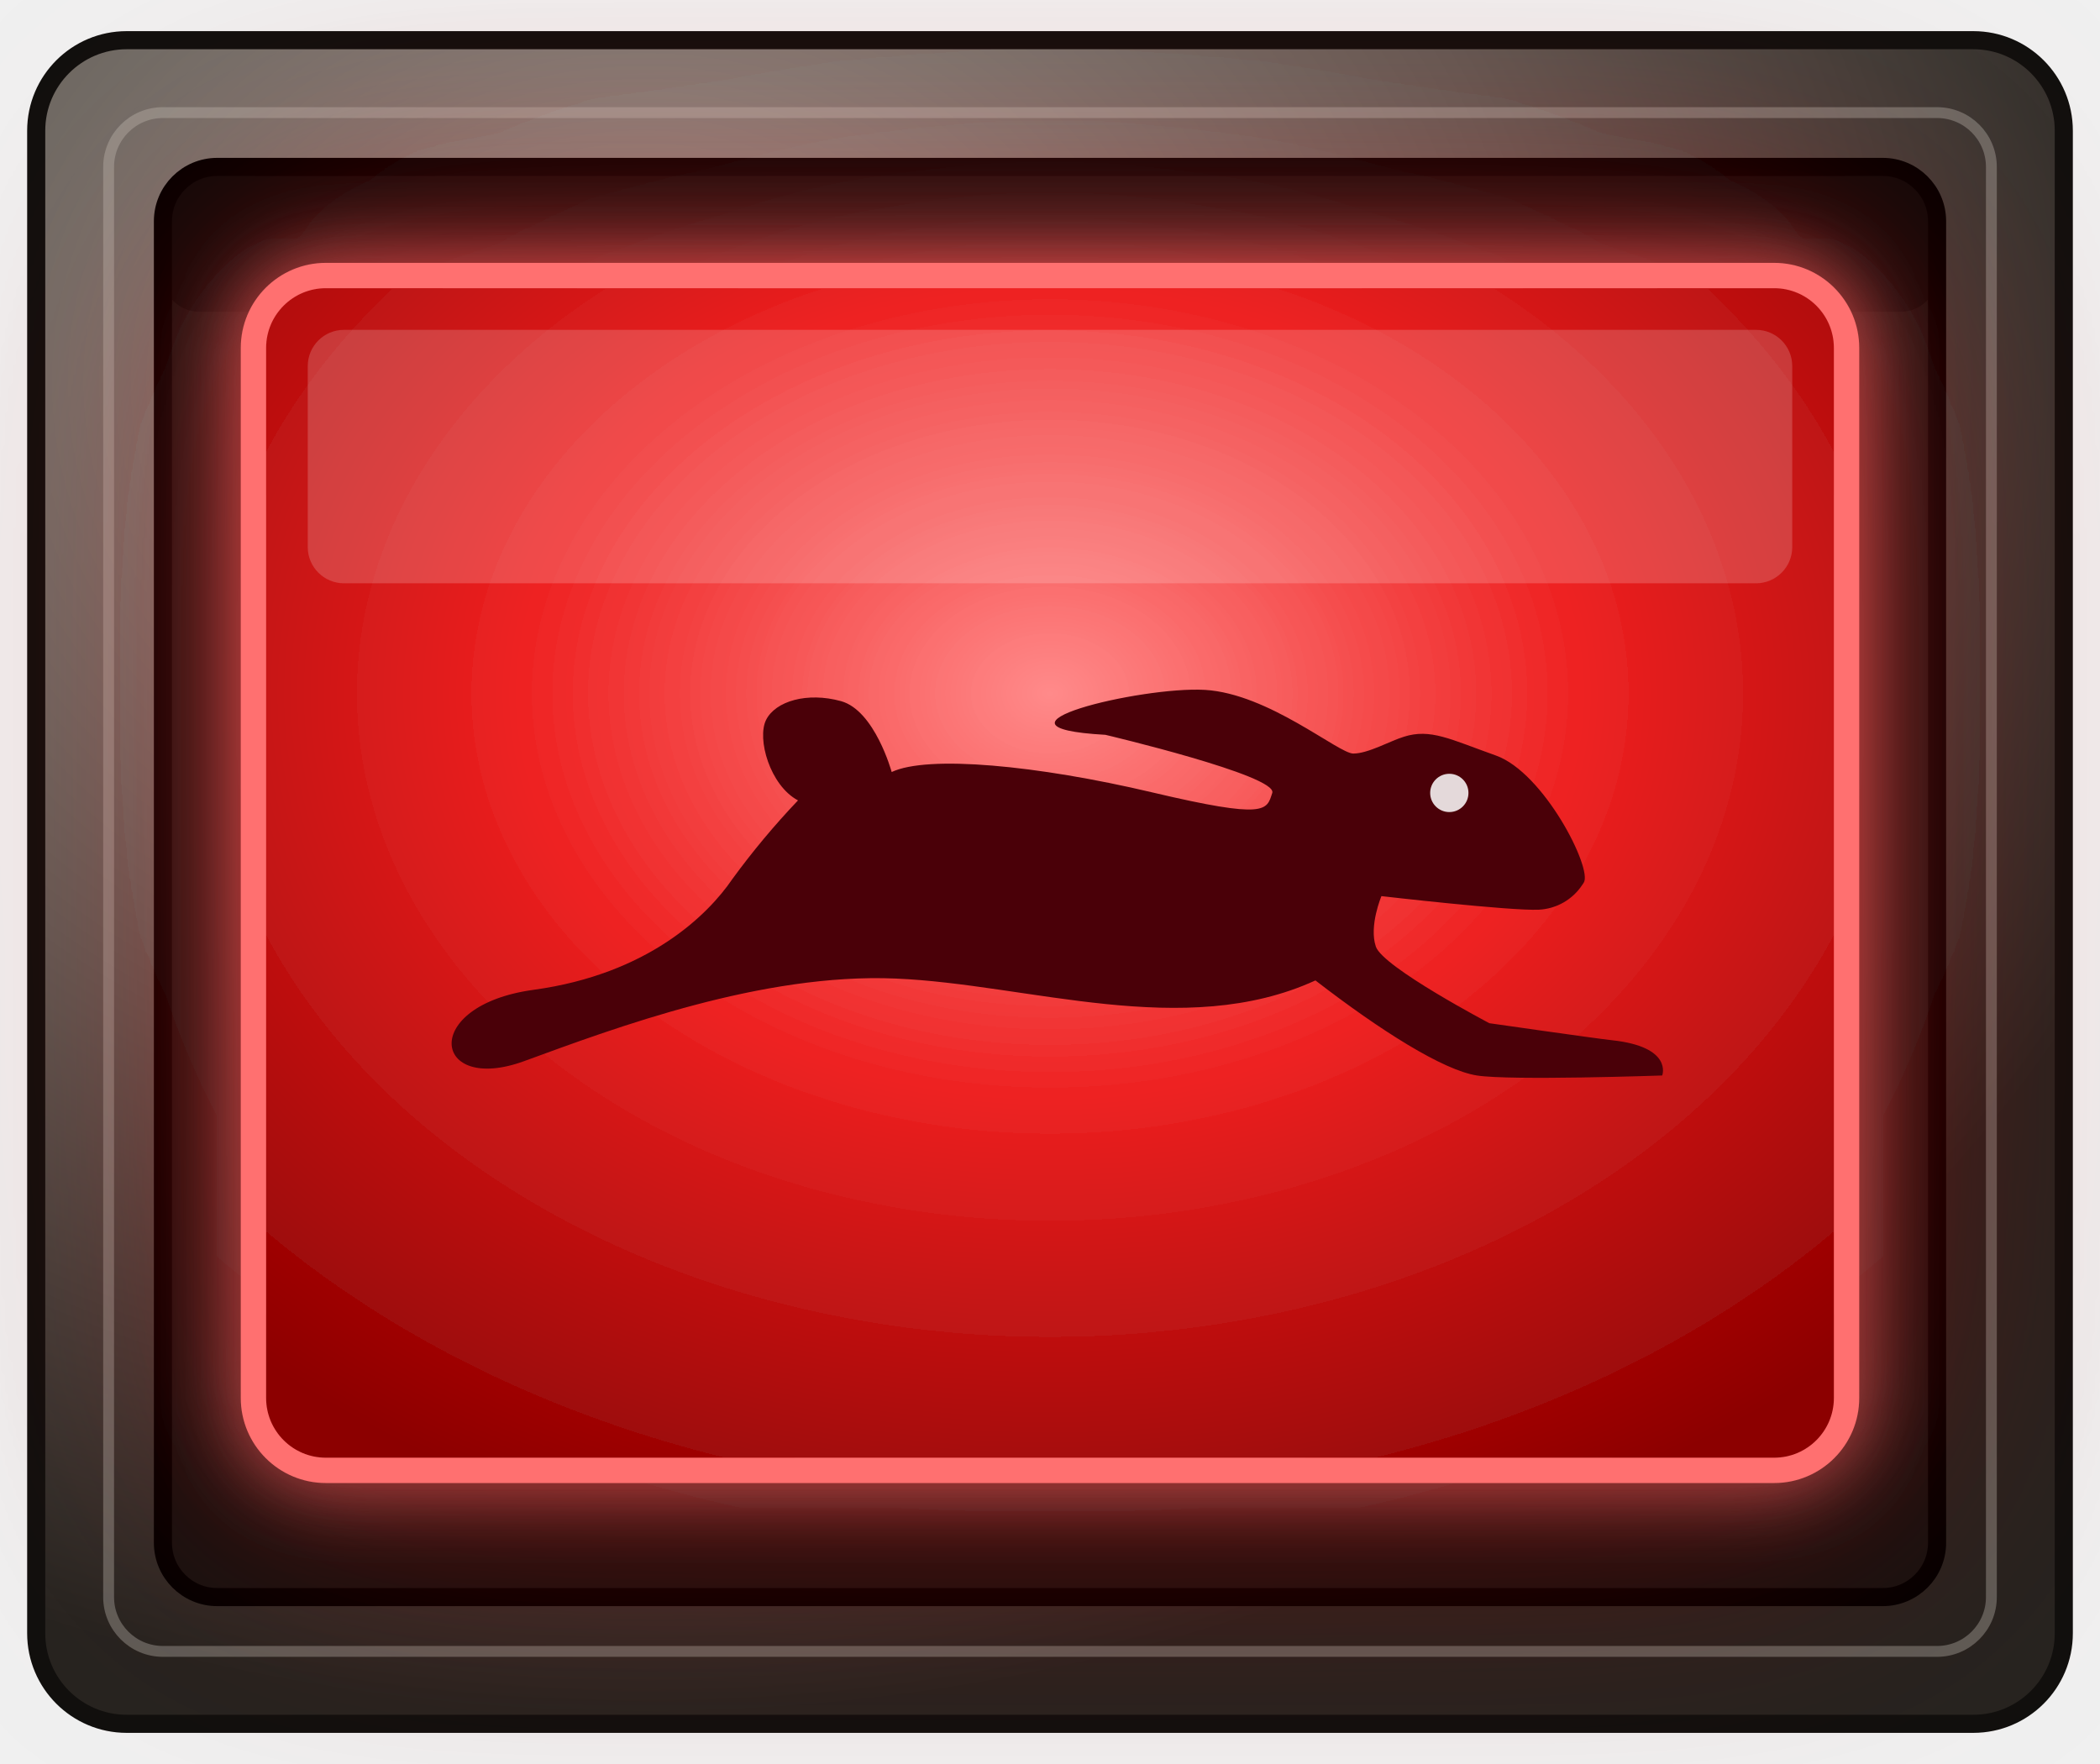
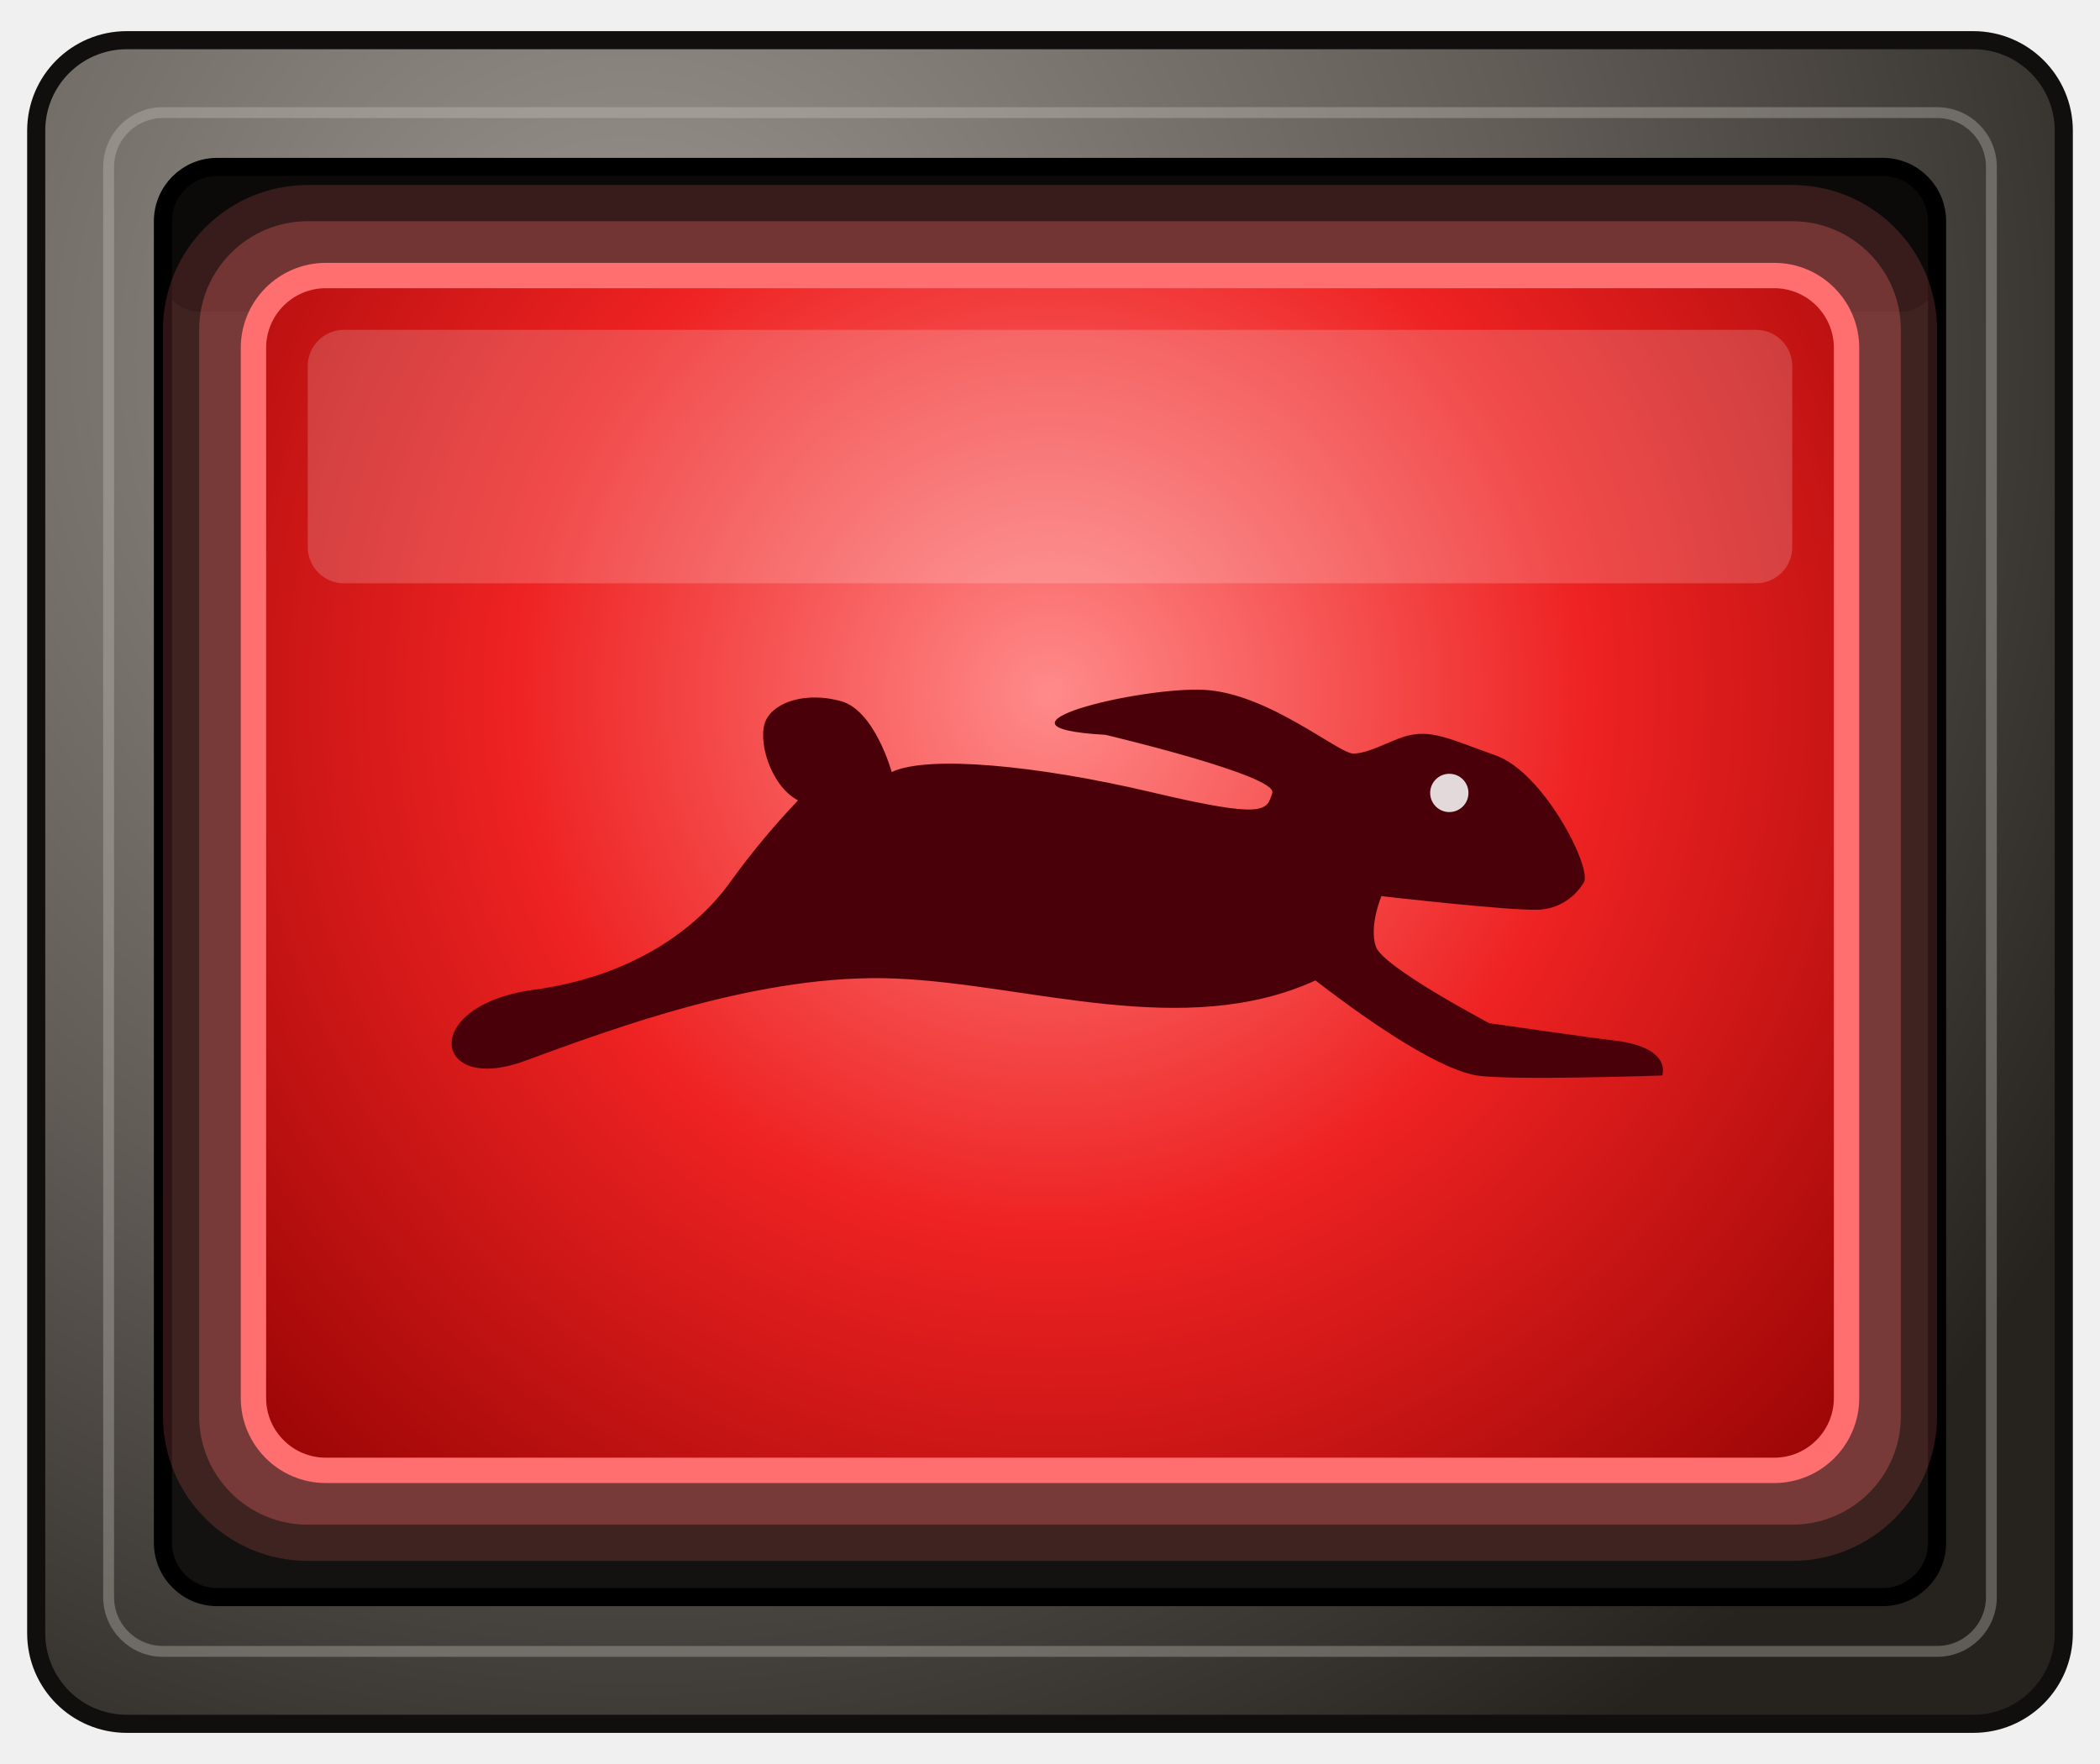
<svg xmlns="http://www.w3.org/2000/svg" width="100" height="84" viewBox="0 0 116 97">
  <defs>
-     <radialGradient id="bz" cx="30%" cy="20%" r="80%">
+     <radialGradient id="bz" cx="34.8" cy="19.4" r="92.8" gradientUnits="userSpaceOnUse">
      <stop offset="0" stop-color="#9a958e" />
      <stop offset="0.55" stop-color="#615c56" />
      <stop offset="1" stop-color="#26231f" />
    </radialGradient>
-     <radialGradient id="cap" cx="50%" cy="35%" r="75%">
+     <radialGradient id="cap" cx="58.0" cy="38.1" r="66.0" gradientUnits="userSpaceOnUse">
      <stop offset="0" stop-color="#ff8a8a" />
      <stop offset="0.45" stop-color="#ee2222" />
      <stop offset="1" stop-color="#8c0000" />
    </radialGradient>
-     <filter id="sg" x="-60%" y="-60%" width="220%" height="220%">
-       <feGaussianBlur stdDeviation="2.2" result="b" />
-       <feMerge>
-         <feMergeNode in="b" />
-         <feMergeNode in="SourceGraphic" />
-       </feMerge>
-     </filter>
-     <filter id="bg" x="-100%" y="-100%" width="300%" height="300%">
-       <feGaussianBlur stdDeviation="8" />
-     </filter>
  </defs>
  <rect x="2" y="2" width="112" height="93" rx="5" fill="url(#bz)" stroke="#100f0d" stroke-width="1" />
  <rect x="6" y="6" width="104" height="85" rx="3" fill="none" stroke="#c9c5be" stroke-width="0.6" opacity="0.35" />
  <rect x="9" y="9" width="98" height="79" rx="3" fill="#141210" stroke="#000000" stroke-width="1" />
  <rect x="9" y="9" width="98" height="8" rx="2" fill="#000000" opacity="0.45" />
-   <rect x="12" y="13" width="92" height="70" rx="6" fill="url(#cap)" opacity="0.55" filter="url(#bg)" />
-   <rect x="14" y="15" width="88" height="66" rx="4" fill="url(#cap)" stroke="#ff6f6f" stroke-width="1.4" filter="url(#sg)" />
+   <rect x="9" y="10" width="98" height="76" rx="8" fill="#ff6f6f" opacity="0.18" />
+   <rect x="11" y="12" width="94" height="72" rx="6" fill="#ff6f6f" opacity="0.30" />
+   <rect x="14" y="15" width="88" height="66" rx="4" fill="url(#cap)" stroke="#ff6f6f" stroke-width="1.4" />
  <rect x="17" y="18" width="82" height="14" rx="2" fill="#ffffff" opacity="0.18" />
  <g transform="translate(0,-10)">
    <g transform="translate(20.5,0.3) scale(0.75)">
      <path d="M54.08,66.76s12.71,3,12.29,4.28S66,73,57.53,71,41,68.24,38.34,69.5c0,0-1.24-4.53-3.73-5.22s-4.83,0-5.52,1.38.28,4.83,2.35,5.93a57.86,57.86,0,0,0-4.84,5.8c-1.79,2.63-6.21,7-14.63,8.15s-7.46,7.73-.69,5.25,17.53-6.49,27.34-6.08,21.26,4.56,30.93.14c4.83,3.73,9.41,6.61,11.89,7s13.65,0,13.65,0,.82-2.12-3.73-2.6c-1.13-.12-9-1.25-9-1.25S74.52,83.88,74,82.36s.41-3.72.41-3.72,9.52,1.1,11.6,1a4.07,4.07,0,0,0,3.2-1.84l.1-.15c.67-1-2.92-8.11-6.48-9.37-3.35-1.19-4.8-2-6.76-1.38-1,.3-2.63,1.24-3.73,1.24S66.1,63.72,61.4,63.45,44.14,66.21,54.08,66.76Z" fill="#4a0008" />
      <circle cx="79.41" cy="71.04" r="1.41" fill="#ffffff" opacity="0.85" />
    </g>
  </g>
</svg>
